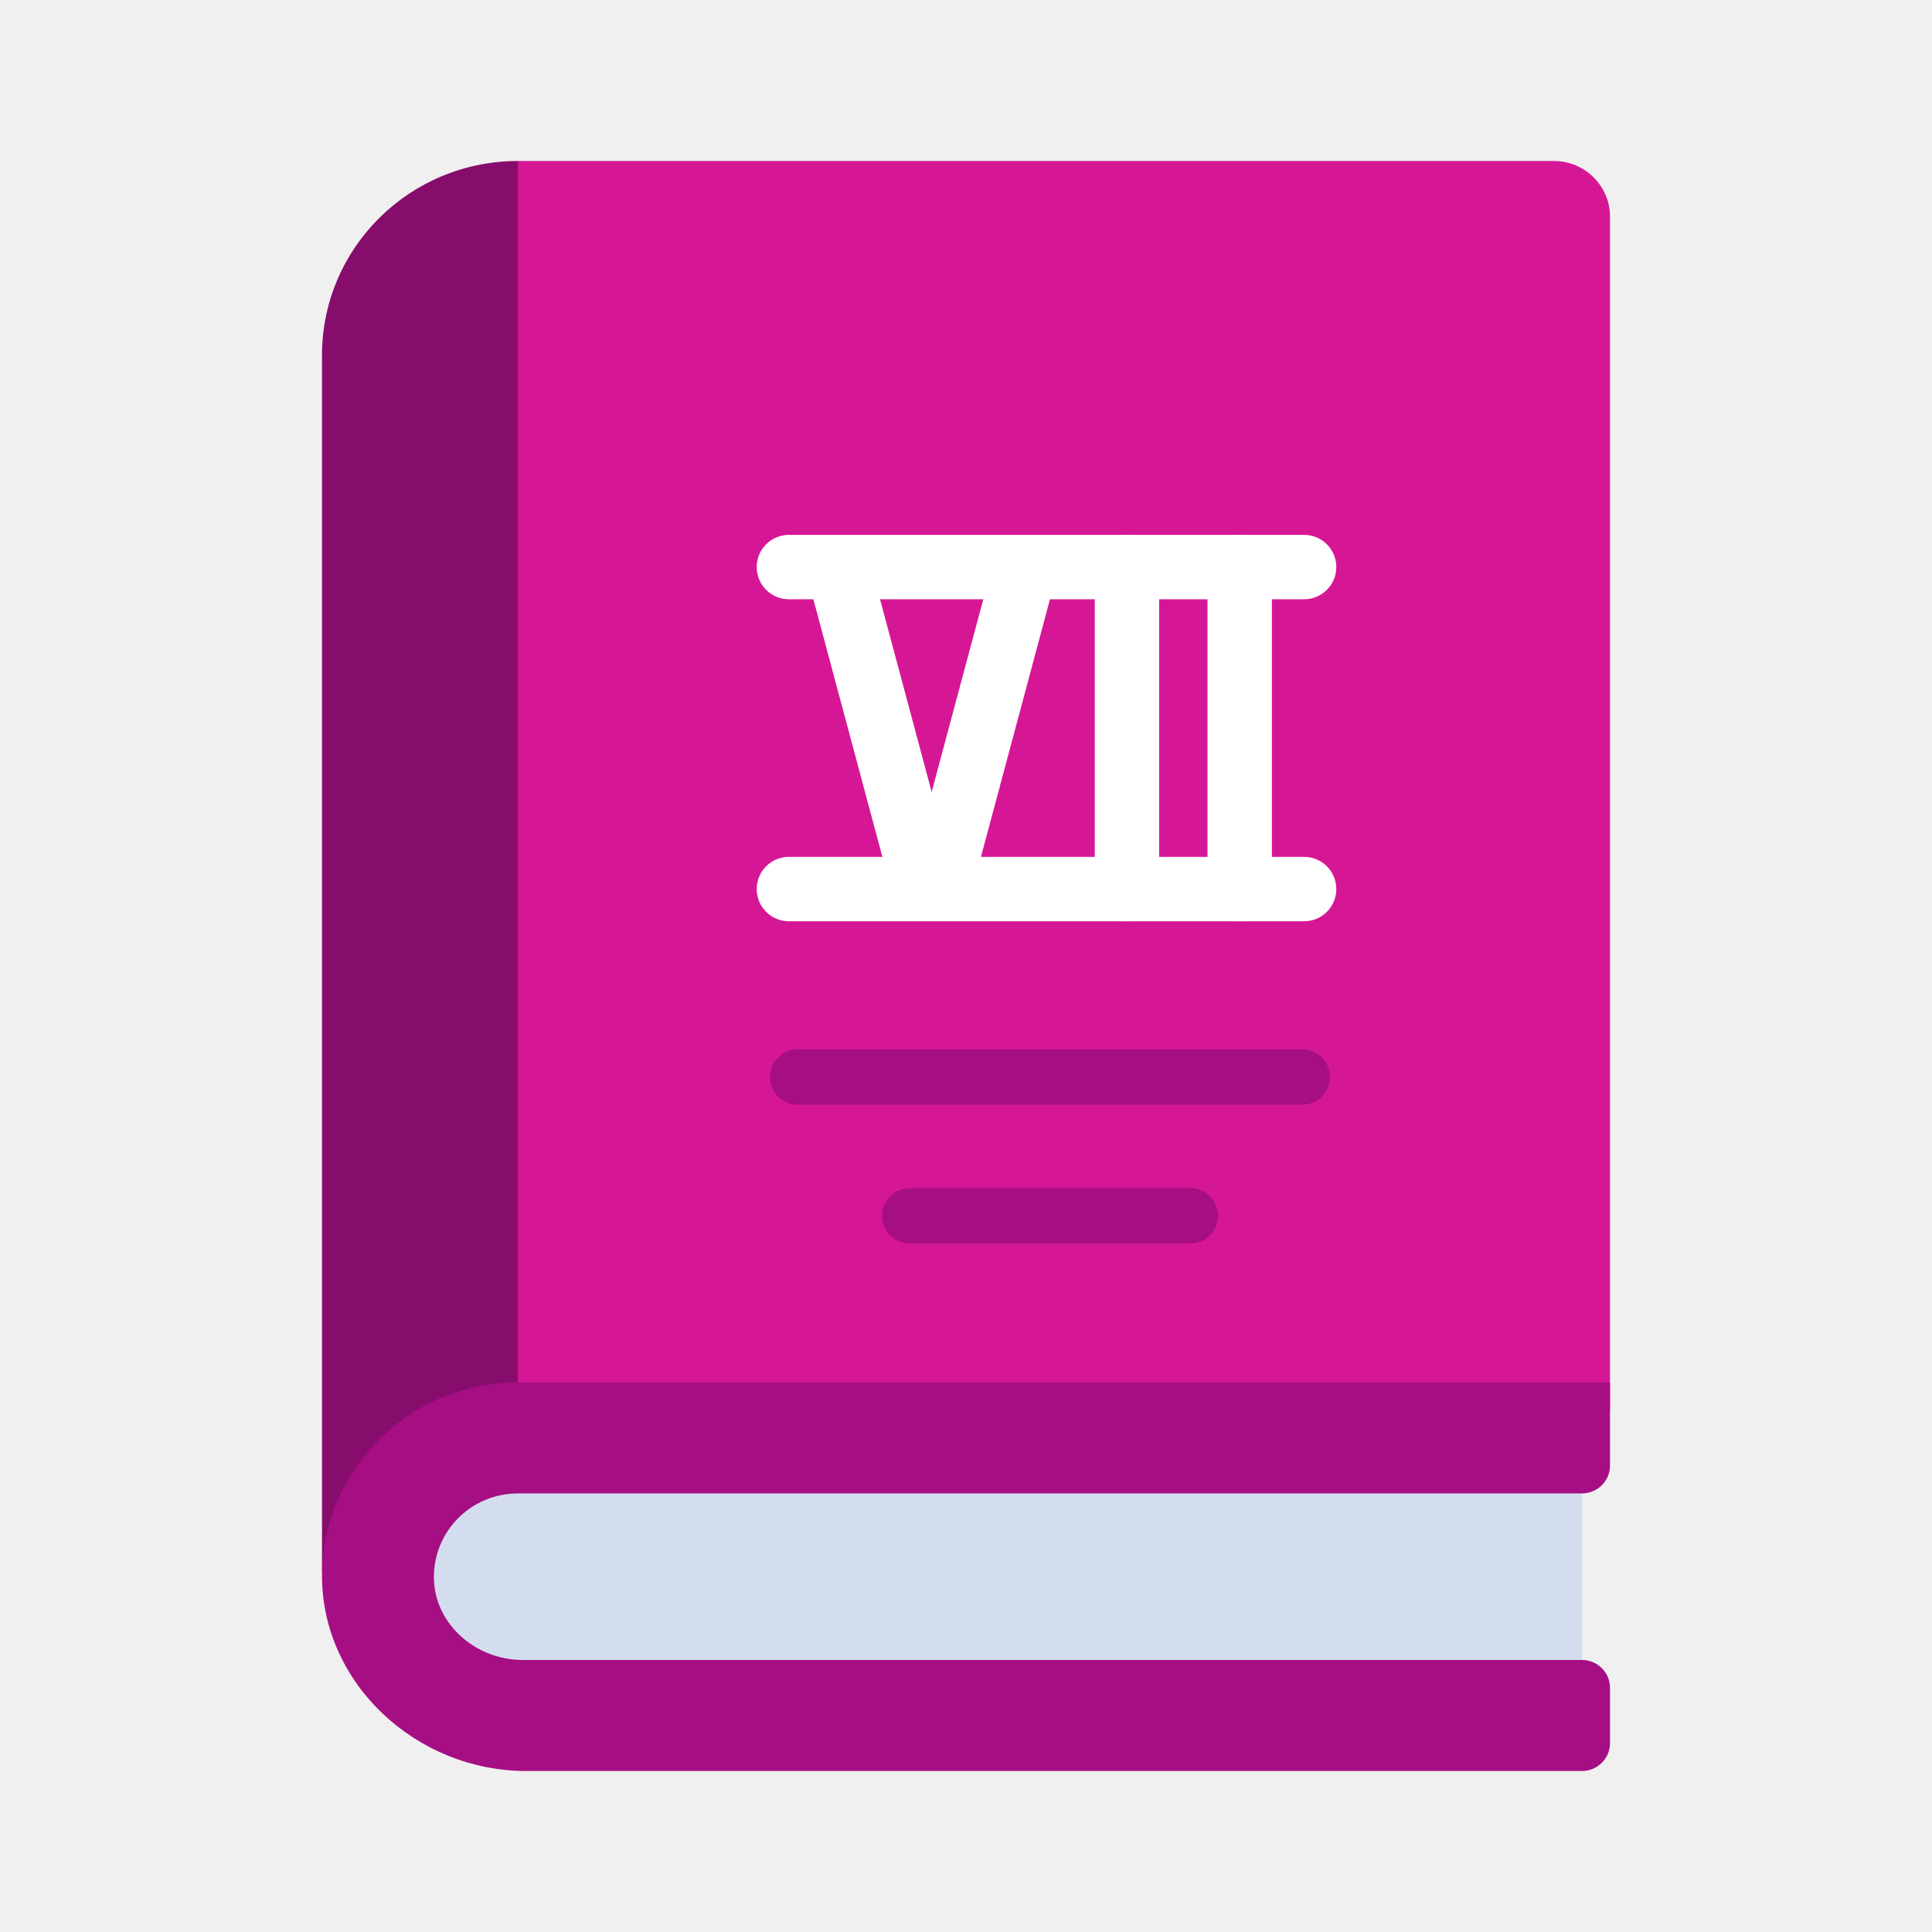
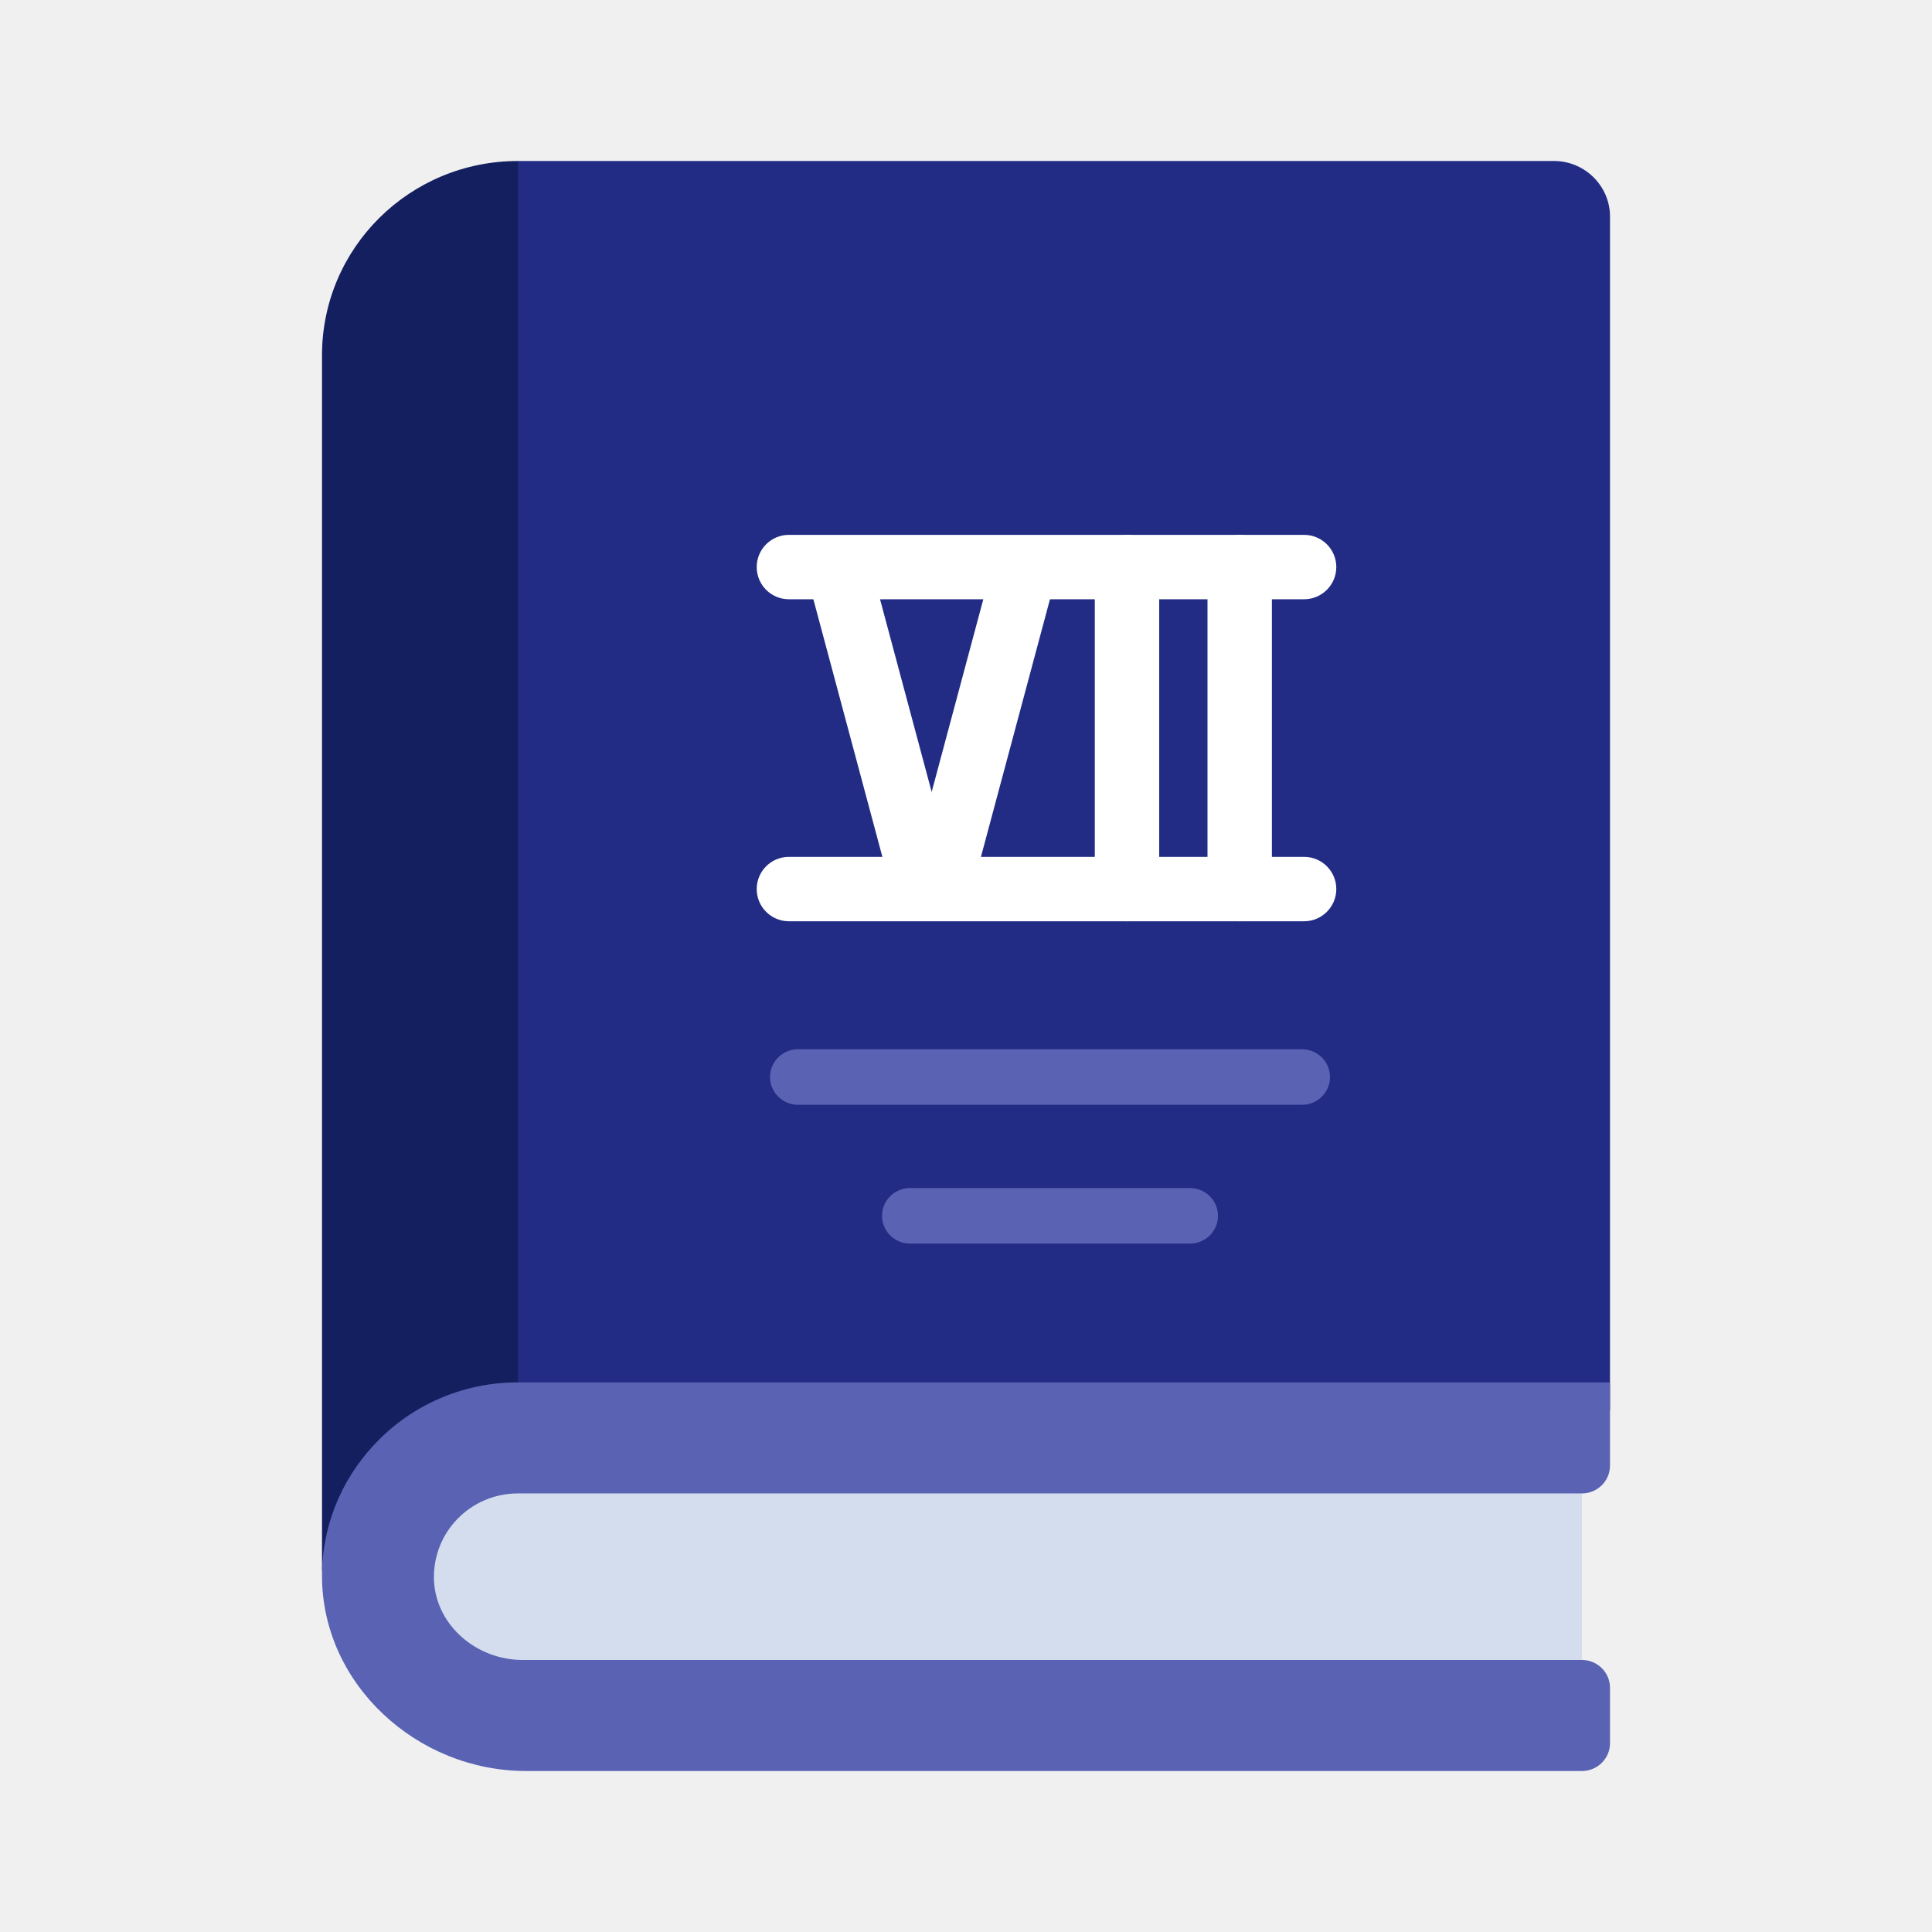
<svg xmlns="http://www.w3.org/2000/svg" width="120" height="120" viewBox="0 0 120 120" fill="none">
  <rect x="60" y="31.211" width="3.509" height="27.085" rx="1.754" fill="white" />
  <path d="M30.435 91.034H98.261V104.828H30.435C26.595 104.828 23.478 101.738 23.478 97.931C23.478 94.124 26.595 91.034 30.435 91.034Z" fill="#D4DDEE" />
-   <path d="M20 97.534V22.069C20 15.397 25.444 10 32.174 10L33.913 11.724V84.138L32.174 87.586L20 97.534Z" fill="#870D6C" />
-   <path d="M100 13.448V87.586H32.174V10H96.522C98.435 10 100 11.552 100 13.448Z" fill="#D61795" />
-   <path d="M26.956 98.207C27.113 101 29.635 103.103 32.452 103.103H98.261C99.217 103.103 100 103.879 100 104.828V108.276C100 109.224 99.217 110 98.261 110H32.678C25.896 110 20.035 104.621 20 97.931V97.534C20.104 94.345 21.444 91.5 23.565 89.397C24.693 88.273 26.035 87.382 27.513 86.775C28.99 86.168 30.575 85.858 32.174 85.862H100V91.034C100 91.983 99.217 92.759 98.261 92.759H32.174C29.2 92.759 26.817 95.207 26.956 98.207Z" fill="#A60E84" />
-   <path d="M80.87 68.621H49.565C49.104 68.621 48.662 68.439 48.336 68.116C48.009 67.792 47.826 67.354 47.826 66.897C47.826 66.439 48.009 66.001 48.336 65.677C48.662 65.354 49.104 65.172 49.565 65.172H80.87C81.331 65.172 81.773 65.354 82.099 65.677C82.426 66.001 82.609 66.439 82.609 66.897C82.609 67.354 82.426 67.792 82.099 68.116C81.773 68.439 81.331 68.621 80.87 68.621ZM73.913 77.241H56.522C56.061 77.241 55.618 77.06 55.292 76.736C54.966 76.413 54.783 75.975 54.783 75.517C54.783 75.06 54.966 74.621 55.292 74.298C55.618 73.975 56.061 73.793 56.522 73.793H73.913C74.374 73.793 74.817 73.975 75.143 74.298C75.469 74.621 75.652 75.06 75.652 75.517C75.652 75.975 75.469 76.413 75.143 76.736C74.817 77.06 74.374 77.241 73.913 77.241Z" fill="#A60E84" />
+   <path d="M20 97.534V22.069C20 15.397 25.444 10 32.174 10L33.913 11.724V84.138L32.174 87.586L20 97.534Z" fill="#131F5E" />
+   <path d="M100 13.448V87.586H32.174V10H96.522C98.435 10 100 11.552 100 13.448Z" fill="#222C84" />
+   <path d="M26.956 98.207C27.113 101 29.635 103.103 32.452 103.103H98.261C99.217 103.103 100 103.879 100 104.828V108.276C100 109.224 99.217 110 98.261 110H32.678C25.896 110 20.035 104.621 20 97.931V97.534C20.104 94.345 21.444 91.5 23.565 89.397C24.693 88.273 26.035 87.382 27.513 86.775C28.99 86.168 30.575 85.858 32.174 85.862H100V91.034C100 91.983 99.217 92.759 98.261 92.759H32.174C29.2 92.759 26.817 95.207 26.956 98.207Z" fill="#5962B3" />
+   <path d="M80.87 68.621H49.565C49.104 68.621 48.662 68.439 48.336 68.116C48.009 67.792 47.826 67.354 47.826 66.897C47.826 66.439 48.009 66.001 48.336 65.677C48.662 65.354 49.104 65.172 49.565 65.172H80.87C81.331 65.172 81.773 65.354 82.099 65.677C82.426 66.001 82.609 66.439 82.609 66.897C82.609 67.354 82.426 67.792 82.099 68.116C81.773 68.439 81.331 68.621 80.87 68.621ZM73.913 77.241H56.522C56.061 77.241 55.618 77.06 55.292 76.736C54.966 76.413 54.783 75.975 54.783 75.517C54.783 75.06 54.966 74.621 55.292 74.298C55.618 73.975 56.061 73.793 56.522 73.793H73.913C74.374 73.793 74.817 73.975 75.143 74.298C75.469 74.621 75.652 75.06 75.652 75.517C75.652 75.975 75.469 76.413 75.143 76.736C74.817 77.06 74.374 77.241 73.913 77.241Z" fill="#5962B3" />
  <rect width="4" height="24" rx="2" transform="matrix(-1 0 0 1 72 33.2211)" fill="white" />
  <rect width="4" height="24" rx="2" transform="matrix(-1 0 0 1 79 33.2211)" fill="white" />
  <rect width="4" height="36" rx="2" transform="matrix(4.37114e-08 1 1 -4.37114e-08 47 33.2211)" fill="white" />
  <rect width="4" height="36" rx="2" transform="matrix(4.37114e-08 1 1 -4.37114e-08 47 53.2211)" fill="white" />
-   <path d="M65.482 36.226C65.768 35.159 65.135 34.062 64.068 33.776V33.776C63.001 33.491 61.904 34.124 61.619 35.191L56.442 54.509C56.156 55.576 56.79 56.673 57.856 56.959V56.959C58.923 57.245 60.02 56.611 60.306 55.544L65.482 36.226Z" fill="white" />
+   <path d="M65.482 36.226C65.768 35.159 65.135 34.062 64.068 33.776C63.001 33.491 61.904 34.124 61.619 35.191L56.442 54.509C56.156 55.576 56.79 56.673 57.856 56.959C58.923 57.245 60.02 56.611 60.306 55.544L65.482 36.226Z" fill="white" />
  <rect width="4" height="24" rx="2" transform="matrix(-0.965926 0.258819 0.258819 0.965926 53.5295 33)" fill="white" />
</svg>
